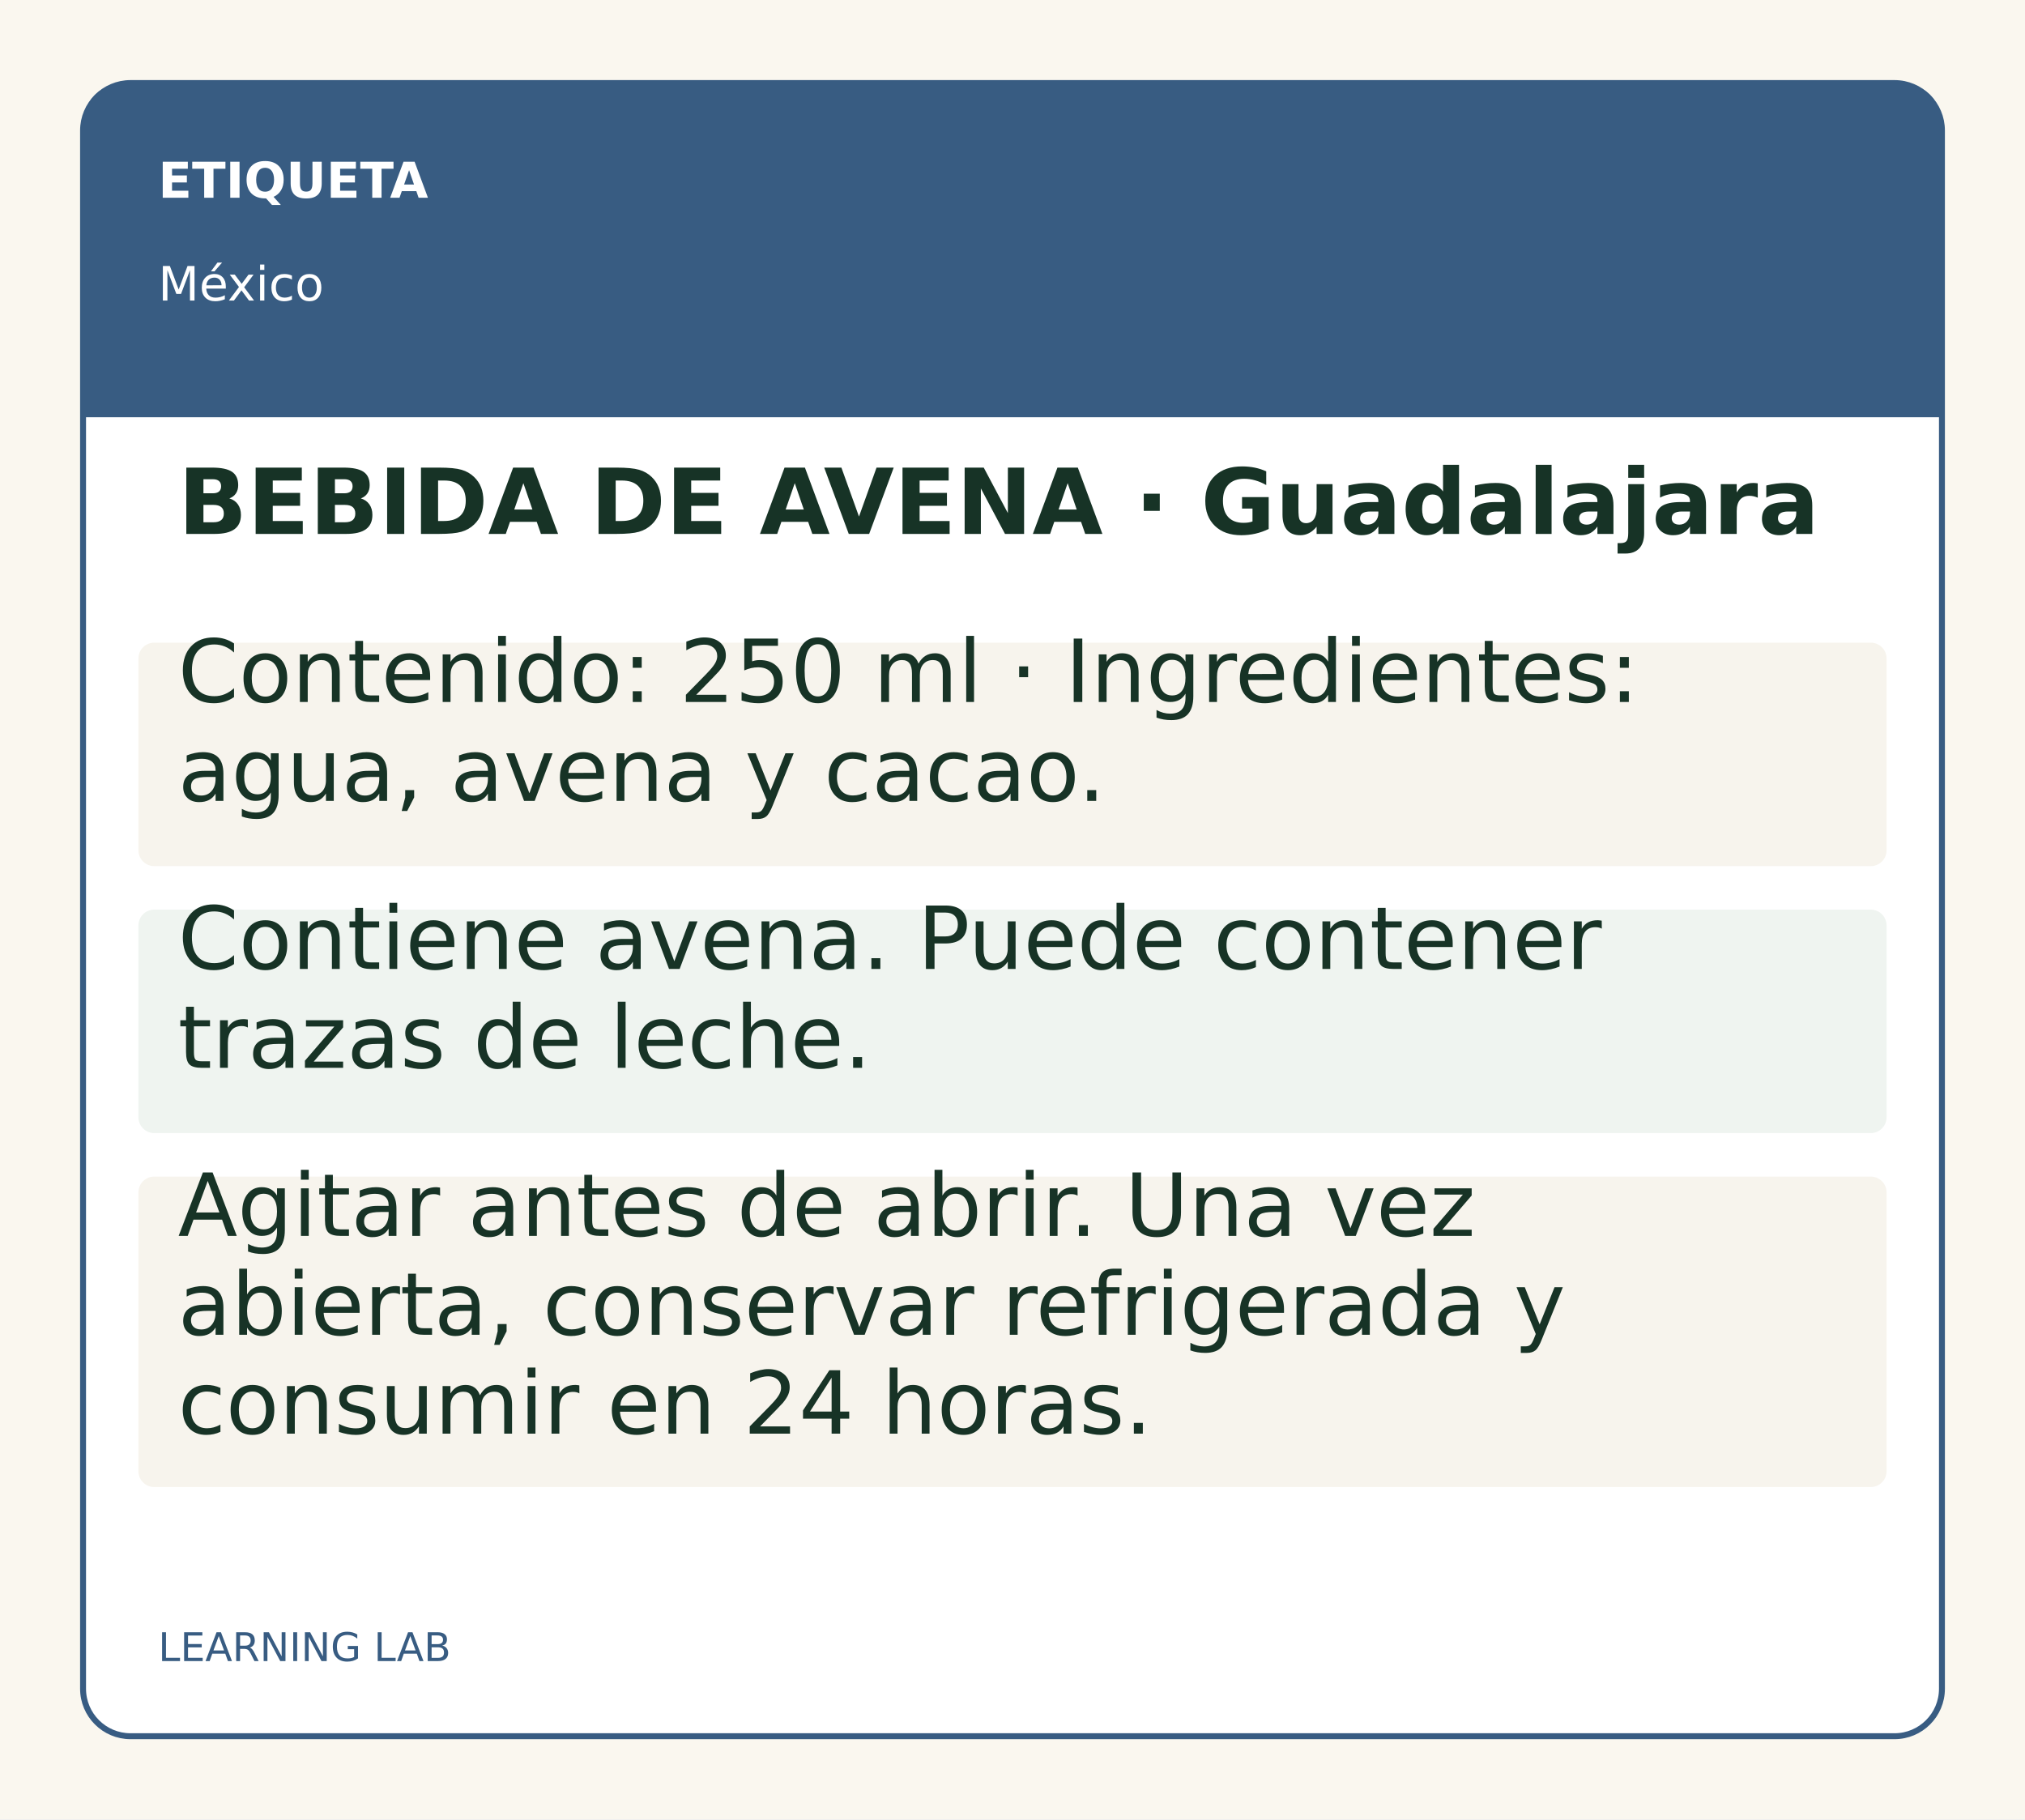
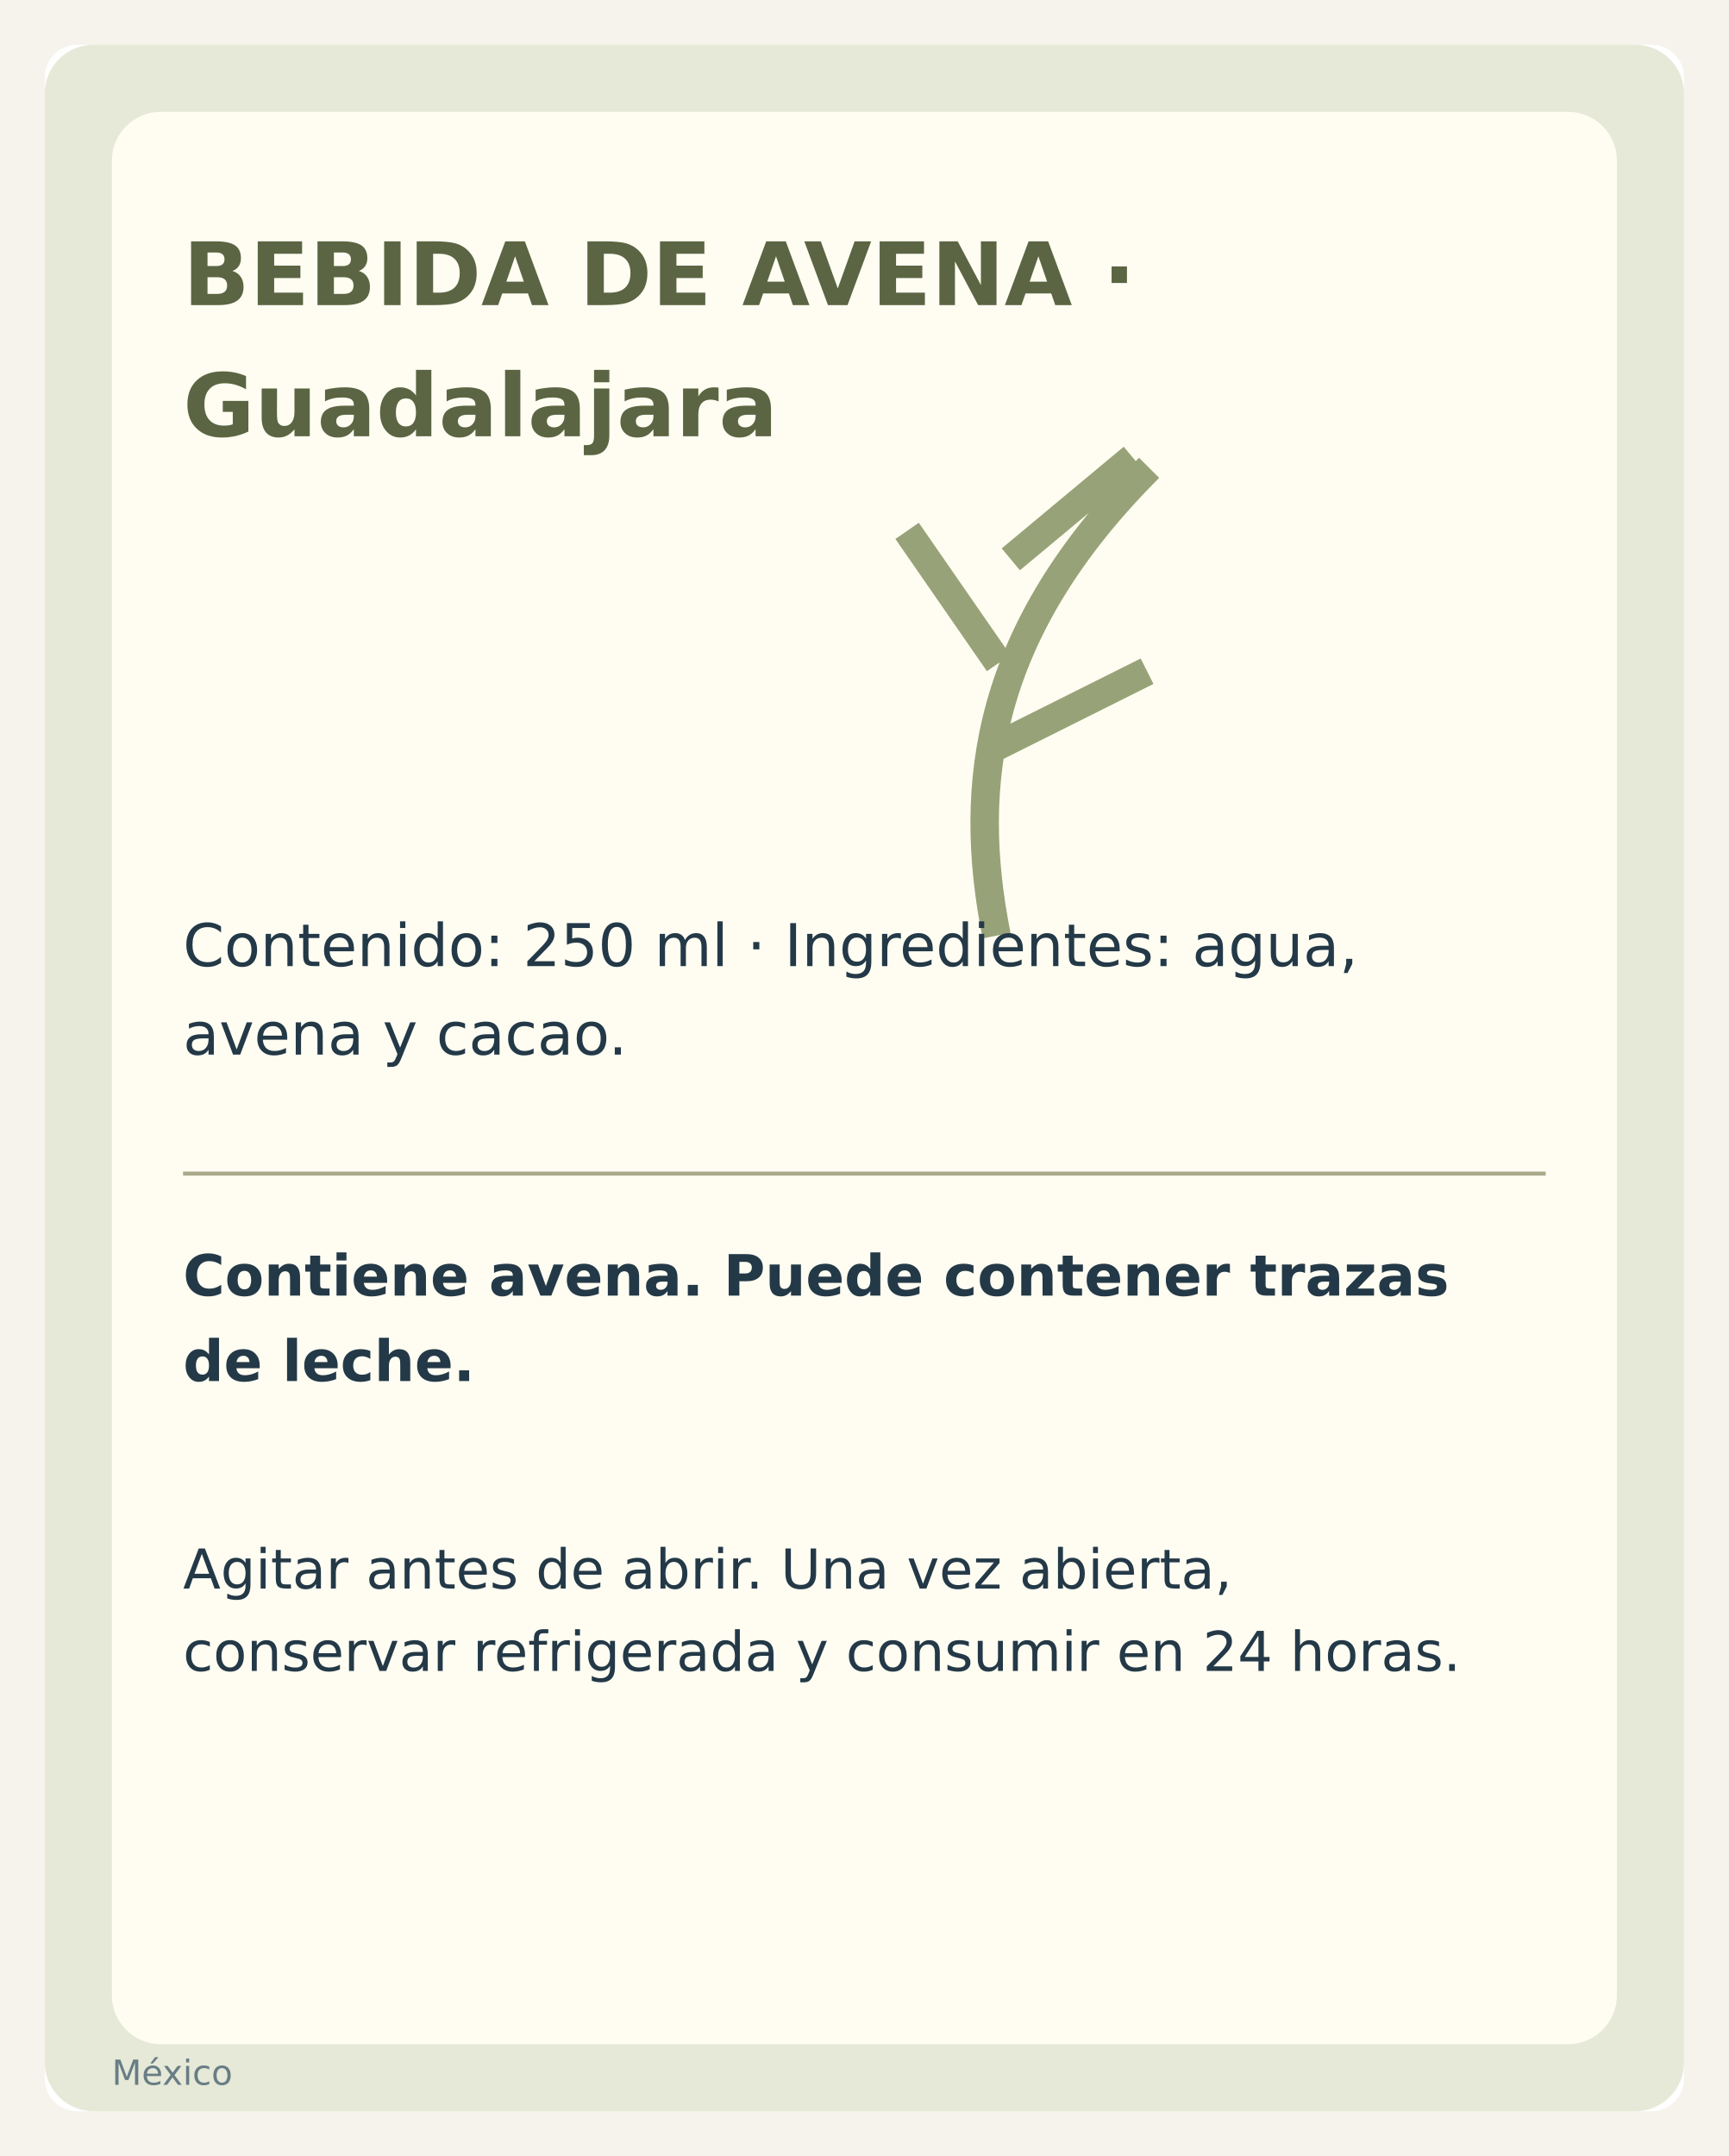
- <svg xmlns="http://www.w3.org/2000/svg" width="1024" height="920" viewBox="0 0 1024 920">
-   <rect width="1024" height="920" fill="#faf7ef" />
-   <rect x="42" y="42" width="940" height="836" rx="24" fill="white" stroke="#385c82" stroke-width="3" />
-   <path d="M42 66q0-24 24-24h892q24 0 24 24v145H42Z" fill="#385c82" />
-   <text x="80" y="100" font-family="DejaVu Sans, sans-serif" font-size="25" font-weight="bold" fill="white">ETIQUETA</text>
-   <text x="80" y="152" font-family="DejaVu Sans, sans-serif" font-size="24" font-weight="normal" fill="white">México</text>
-   <text x="90" y="270" font-family="DejaVu Sans, sans-serif" font-size="46" font-weight="bold" fill="#173326">BEBIDA DE AVENA · Guadalajara</text>
-   <rect x="70" y="325" width="884" height="113" rx="8" fill="#f7f4ed" />
-   <text x="90" y="355" font-family="DejaVu Sans, sans-serif" font-size="44" font-weight="normal" fill="#173326">Contenido: 250 ml · Ingredientes:</text>
-   <text x="90" y="405" font-family="DejaVu Sans, sans-serif" font-size="44" font-weight="normal" fill="#173326">agua, avena y cacao.</text>
-   <rect x="70" y="460" width="884" height="113" rx="8" fill="#eff4f0" />
-   <text x="90" y="490" font-family="DejaVu Sans, sans-serif" font-size="44" font-weight="normal" fill="#173326">Contiene avena. Puede contener</text>
-   <text x="90" y="540" font-family="DejaVu Sans, sans-serif" font-size="44" font-weight="normal" fill="#173326">trazas de leche.</text>
-   <rect x="70" y="595" width="884" height="157" rx="8" fill="#f7f4ed" />
-   <text x="90" y="625" font-family="DejaVu Sans, sans-serif" font-size="44" font-weight="normal" fill="#173326">Agitar antes de abrir. Una vez</text>
-   <text x="90" y="675" font-family="DejaVu Sans, sans-serif" font-size="44" font-weight="normal" fill="#173326">abierta, conservar refrigerada y</text>
-   <text x="90" y="725" font-family="DejaVu Sans, sans-serif" font-size="44" font-weight="normal" fill="#173326">consumir en 24 horas.</text>
-   <text x="80" y="840" font-family="DejaVu Sans, sans-serif" font-size="20" font-weight="normal" fill="#385c82">LEARNING LAB</text>
+ <svg xmlns="http://www.w3.org/2000/svg" width="850" height="1060" viewBox="0 0 850 1060">
+   <rect x="0" y="0" width="850" height="1060" rx="0" fill="#f6f3ec" stroke="none" />
+   <rect x="22" y="22" width="806" height="1016" rx="16" fill="#fff" stroke="none" />
+   <rect x="22" y="22" width="806" height="1016" rx="24" fill="#e6e9d7" stroke="none" />
+   <rect x="55" y="55" width="740" height="950" rx="24" fill="#fffdf2" stroke="none" />
+   <path d="M565 230c-80 80-90 155-75 230m-6-90 80-40m-73-4-45-65m51 14 60-50" fill="none" stroke="#98a278" stroke-width="14" />
+   <text x="90" y="150" data-right="742" font-family="DejaVu Sans" font-size="43" font-weight="bold" fill="#5b6543">BEBIDA DE AVENA ·</text>
+   <text x="90" y="214.5" data-right="742" font-family="DejaVu Sans" font-size="43" font-weight="bold" fill="#5b6543">Guadalajara</text>
+   <text x="90" y="475" data-right="742" font-family="DejaVu Sans" font-size="29" font-weight="normal" fill="#243947">Contenido: 250 ml · Ingredientes: agua,</text>
+   <text x="90" y="518.5" data-right="742" font-family="DejaVu Sans" font-size="29" font-weight="normal" fill="#243947">avena y cacao.</text>
+   <path d="M90 577.0L760 577.0" stroke="#aaa98a" stroke-width="2" stroke-dasharray="" />
+   <text x="90" y="637.0" data-right="742" font-family="DejaVu Sans" font-size="28" font-weight="bold" fill="#243947">Contiene avena. Puede contener trazas</text>
+   <text x="90" y="679.0" data-right="742" font-family="DejaVu Sans" font-size="28" font-weight="bold" fill="#243947">de leche.</text>
+   <text x="90" y="781.0" data-right="742" font-family="DejaVu Sans" font-size="27" font-weight="normal" fill="#243947">Agitar antes de abrir. Una vez abierta,</text>
+   <text x="90" y="821.5" data-right="742" font-family="DejaVu Sans" font-size="27" font-weight="normal" fill="#243947">conservar refrigerada y consumir en 24 horas.</text>
+   <text x="55" y="1025" data-right="812" font-family="DejaVu Sans" font-size="17" font-weight="normal" fill="#687d85">México</text>
</svg>
